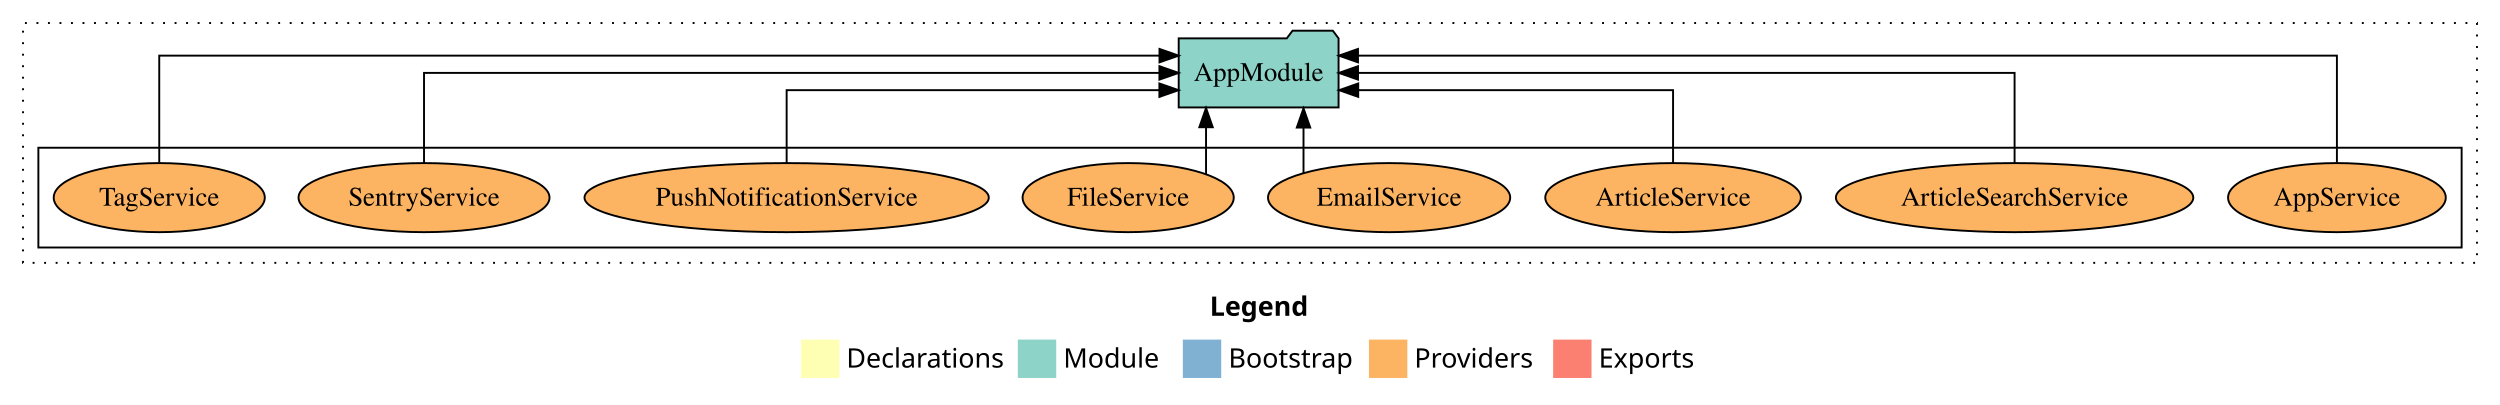
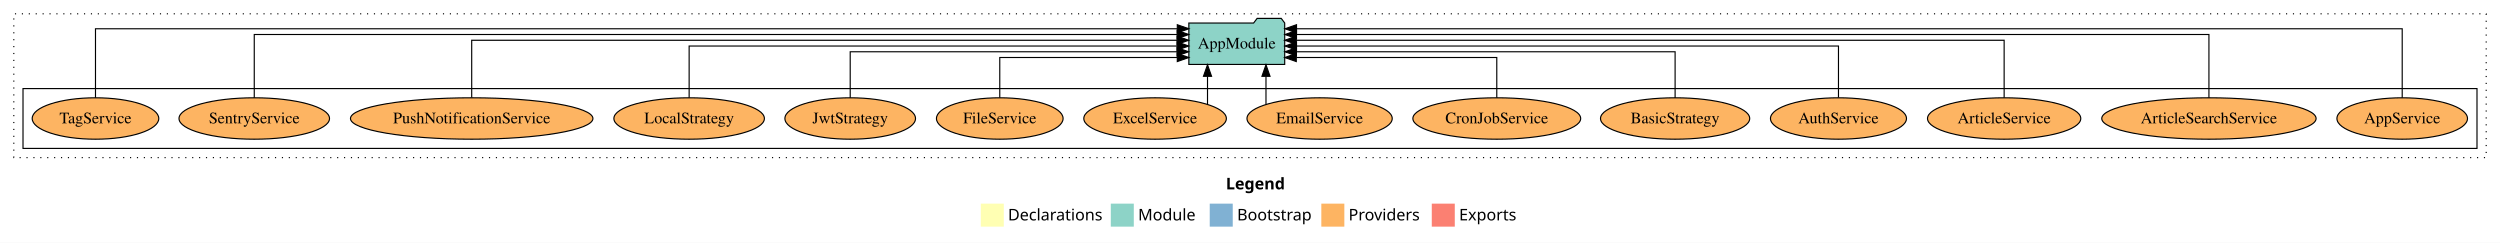
- <svg xmlns="http://www.w3.org/2000/svg" width="1303pt" height="211pt" viewBox="0.00 0.00 1303.00 211.00">
+ <svg xmlns="http://www.w3.org/2000/svg" width="2173pt" height="211pt" viewBox="0.00 0.00 2173.00 211.00">
  <g id="graph0" class="graph" transform="scale(1 1) rotate(0) translate(4 207)">
-     <polygon fill="white" stroke="transparent" points="-4,4 -4,-207 1299,-207 1299,4 -4,4" />
-     <text text-anchor="start" x="626.51" y="-42.4" font-family="Times-12" font-weight="bold" font-size="14.00">Legend</text>
-     <polygon fill="#ffffb3" stroke="transparent" points="413.5,-10 413.5,-30 433.5,-30 433.5,-10 413.5,-10" />
-     <text text-anchor="start" x="437.13" y="-15.4" font-family="Times-12" font-size="14.00">  Declarations</text>
-     <polygon fill="#8dd3c7" stroke="transparent" points="526.5,-10 526.5,-30 546.5,-30 546.5,-10 526.5,-10" />
-     <text text-anchor="start" x="550.23" y="-15.4" font-family="Times-12" font-size="14.00">  Module</text>
-     <polygon fill="#80b1d3" stroke="transparent" points="612.5,-10 612.5,-30 632.5,-30 632.5,-10 612.5,-10" />
-     <text text-anchor="start" x="636.28" y="-15.4" font-family="Times-12" font-size="14.00">  Bootstrap</text>
-     <polygon fill="#fdb462" stroke="transparent" points="709.5,-10 709.5,-30 729.5,-30 729.5,-10 709.5,-10" />
-     <text text-anchor="start" x="733.17" y="-15.4" font-family="Times-12" font-size="14.00">  Providers</text>
-     <polygon fill="#fb8072" stroke="transparent" points="805.5,-10 805.5,-30 825.5,-30 825.5,-10 805.5,-10" />
-     <text text-anchor="start" x="829.23" y="-15.4" font-family="Times-12" font-size="14.00">  Exports</text>
+     <polygon fill="white" stroke="transparent" points="-4,4 -4,-207 2169,-207 2169,4 -4,4" />
+     <text text-anchor="start" x="1061.51" y="-42.4" font-family="Times-12" font-weight="bold" font-size="14.00">Legend</text>
+     <polygon fill="#ffffb3" stroke="transparent" points="848.5,-10 848.5,-30 868.5,-30 868.5,-10 848.5,-10" />
+     <text text-anchor="start" x="872.13" y="-15.4" font-family="Times-12" font-size="14.00">  Declarations</text>
+     <polygon fill="#8dd3c7" stroke="transparent" points="961.5,-10 961.5,-30 981.5,-30 981.5,-10 961.5,-10" />
+     <text text-anchor="start" x="985.23" y="-15.4" font-family="Times-12" font-size="14.00">  Module</text>
+     <polygon fill="#80b1d3" stroke="transparent" points="1047.5,-10 1047.5,-30 1067.5,-30 1067.5,-10 1047.5,-10" />
+     <text text-anchor="start" x="1071.28" y="-15.4" font-family="Times-12" font-size="14.00">  Bootstrap</text>
+     <polygon fill="#fdb462" stroke="transparent" points="1144.5,-10 1144.5,-30 1164.5,-30 1164.5,-10 1144.5,-10" />
+     <text text-anchor="start" x="1168.17" y="-15.4" font-family="Times-12" font-size="14.00">  Providers</text>
+     <polygon fill="#fb8072" stroke="transparent" points="1240.5,-10 1240.5,-30 1260.5,-30 1260.5,-10 1240.5,-10" />
+     <text text-anchor="start" x="1264.23" y="-15.4" font-family="Times-12" font-size="14.00">  Exports</text>
    <g id="clust1" class="cluster">
-       <polygon fill="none" stroke="black" stroke-dasharray="1,5" points="8,-70 8,-195 1287,-195 1287,-70 8,-70" />
+       <polygon fill="none" stroke="black" stroke-dasharray="1,5" points="8,-70 8,-195 2157,-195 2157,-70 8,-70" />
    </g>
    <g id="clust6" class="cluster">
-       <polygon fill="none" stroke="black" points="16,-78 16,-130 1279,-130 1279,-78 16,-78" />
+       <polygon fill="none" stroke="black" points="16,-78 16,-130 2149,-130 2149,-78 16,-78" />
    </g>
    <g id="node1" class="node">
-       <ellipse fill="#fdb462" stroke="black" cx="1214" cy="-104" rx="56.74" ry="18" />
-       <text text-anchor="middle" x="1214" y="-99.8" font-family="Times,serif" font-size="14.00">AppService</text>
+       <ellipse fill="#fdb462" stroke="black" cx="2084" cy="-104" rx="56.74" ry="18" />
+       <text text-anchor="middle" x="2084" y="-99.8" font-family="Times,serif" font-size="14.00">AppService</text>
+     </g>
+     <g id="node15" class="node">
+       <polygon fill="#8dd3c7" stroke="black" points="1112.66,-187 1109.66,-191 1088.66,-191 1085.66,-187 1029.34,-187 1029.34,-151 1112.66,-151 1112.66,-187" />
+       <text text-anchor="middle" x="1071" y="-164.8" font-family="Times,serif" font-size="14.00">AppModule</text>
+     </g>
+     <g id="edge1" class="edge">
+       <path fill="none" stroke="black" d="M2084,-122.09C2084,-145.13 2084,-182 2084,-182 2084,-182 1122.92,-182 1122.92,-182" />
+       <polygon fill="black" stroke="black" points="1122.92,-178.5 1112.92,-182 1122.92,-185.5 1122.92,-178.5" />
+     </g>
+     <g id="node2" class="node">
+       <ellipse fill="#fdb462" stroke="black" cx="1916" cy="-104" rx="93.15" ry="18" />
+       <text text-anchor="middle" x="1916" y="-99.8" font-family="Times,serif" font-size="14.00">ArticleSearchService</text>
+     </g>
+     <g id="edge2" class="edge">
+       <path fill="none" stroke="black" d="M1916,-122.04C1916,-143.66 1916,-177 1916,-177 1916,-177 1122.9,-177 1122.9,-177" />
+       <polygon fill="black" stroke="black" points="1122.9,-173.5 1112.9,-177 1122.9,-180.5 1122.9,-173.5" />
+     </g>
+     <g id="node3" class="node">
+       <ellipse fill="#fdb462" stroke="black" cx="1738" cy="-104" rx="66.61" ry="18" />
+       <text text-anchor="middle" x="1738" y="-99.8" font-family="Times,serif" font-size="14.00">ArticleService</text>
+     </g>
+     <g id="edge3" class="edge">
+       <path fill="none" stroke="black" d="M1738,-122.22C1738,-142.37 1738,-172 1738,-172 1738,-172 1122.72,-172 1122.72,-172" />
+       <polygon fill="black" stroke="black" points="1122.72,-168.5 1112.72,-172 1122.72,-175.5 1122.72,-168.5" />
+     </g>
+     <g id="node4" class="node">
+       <ellipse fill="#fdb462" stroke="black" cx="1594" cy="-104" rx="59.11" ry="18" />
+       <text text-anchor="middle" x="1594" y="-99.8" font-family="Times,serif" font-size="14.00">AuthService</text>
+     </g>
+     <g id="edge4" class="edge">
+       <path fill="none" stroke="black" d="M1594,-122.22C1594,-140.83 1594,-167 1594,-167 1594,-167 1122.92,-167 1122.92,-167" />
+       <polygon fill="black" stroke="black" points="1122.92,-163.5 1112.92,-167 1122.92,-170.5 1122.92,-163.5" />
+     </g>
+     <g id="node5" class="node">
+       <ellipse fill="#fdb462" stroke="black" cx="1452" cy="-104" rx="64.84" ry="18" />
+       <text text-anchor="middle" x="1452" y="-99.8" font-family="Times,serif" font-size="14.00">BasicStrategy</text>
+     </g>
+     <g id="edge5" class="edge">
+       <path fill="none" stroke="black" d="M1452,-122.03C1452,-139.06 1452,-162 1452,-162 1452,-162 1122.86,-162 1122.86,-162" />
+       <polygon fill="black" stroke="black" points="1122.86,-158.5 1112.86,-162 1122.86,-165.5 1122.86,-158.5" />
+     </g>
+     <g id="node6" class="node">
+       <ellipse fill="#fdb462" stroke="black" cx="1297" cy="-104" rx="72.93" ry="18" />
+       <text text-anchor="middle" x="1297" y="-99.8" font-family="Times,serif" font-size="14.00">CronJobService</text>
+     </g>
+     <g id="edge6" class="edge">
+       <path fill="none" stroke="black" d="M1297,-122.24C1297,-137.57 1297,-157 1297,-157 1297,-157 1122.72,-157 1122.72,-157" />
+       <polygon fill="black" stroke="black" points="1122.72,-153.5 1112.72,-157 1122.72,-160.5 1122.72,-153.5" />
+     </g>
+     <g id="node7" class="node">
+       <ellipse fill="#fdb462" stroke="black" cx="1143" cy="-104" rx="63.12" ry="18" />
+       <text text-anchor="middle" x="1143" y="-99.8" font-family="Times,serif" font-size="14.00">EmailService</text>
+     </g>
+     <g id="edge7" class="edge">
+       <path fill="none" stroke="black" d="M1096.39,-116.23C1096.39,-116.23 1096.39,-140.68 1096.39,-140.68" />
+       <polygon fill="black" stroke="black" points="1092.89,-140.68 1096.39,-150.68 1099.89,-140.68 1092.89,-140.68" />
+     </g>
+     <g id="node8" class="node">
+       <ellipse fill="#fdb462" stroke="black" cx="1000" cy="-104" rx="61.95" ry="18" />
+       <text text-anchor="middle" x="1000" y="-99.8" font-family="Times,serif" font-size="14.00">ExcelService</text>
+     </g>
+     <g id="edge8" class="edge">
+       <path fill="none" stroke="black" d="M1045.57,-116.23C1045.57,-116.23 1045.57,-140.68 1045.57,-140.68" />
+       <polygon fill="black" stroke="black" points="1042.07,-140.68 1045.57,-150.68 1049.07,-140.68 1042.07,-140.68" />
    </g>
    <g id="node9" class="node">
-       <polygon fill="#8dd3c7" stroke="black" points="693.66,-187 690.66,-191 669.66,-191 666.66,-187 610.34,-187 610.34,-151 693.66,-151 693.66,-187" />
-       <text text-anchor="middle" x="652" y="-164.8" font-family="Times,serif" font-size="14.00">AppModule</text>
+       <ellipse fill="#fdb462" stroke="black" cx="865" cy="-104" rx="55.03" ry="18" />
+       <text text-anchor="middle" x="865" y="-99.8" font-family="Times,serif" font-size="14.00">FileService</text>
    </g>
-     <g id="edge1" class="edge">
-       <path fill="none" stroke="black" d="M1214,-122.29C1214,-144.21 1214,-178 1214,-178 1214,-178 703.78,-178 703.78,-178" />
-       <polygon fill="black" stroke="black" points="703.78,-174.5 693.78,-178 703.78,-181.5 703.78,-174.5" />
+     <g id="edge9" class="edge">
+       <path fill="none" stroke="black" d="M865,-122.24C865,-137.57 865,-157 865,-157 865,-157 1019.31,-157 1019.31,-157" />
+       <polygon fill="black" stroke="black" points="1019.31,-160.5 1029.31,-157 1019.31,-153.5 1019.31,-160.5" />
    </g>
-     <g id="node2" class="node">
-       <ellipse fill="#fdb462" stroke="black" cx="1046" cy="-104" rx="93.15" ry="18" />
-       <text text-anchor="middle" x="1046" y="-99.8" font-family="Times,serif" font-size="14.00">ArticleSearchService</text>
+     <g id="node10" class="node">
+       <ellipse fill="#fdb462" stroke="black" cx="735" cy="-104" rx="56.76" ry="18" />
+       <text text-anchor="middle" x="735" y="-99.8" font-family="Times,serif" font-size="14.00">JwtStrategy</text>
    </g>
-     <g id="edge2" class="edge">
-       <path fill="none" stroke="black" d="M1046,-122.11C1046,-141.34 1046,-169 1046,-169 1046,-169 703.79,-169 703.79,-169" />
-       <polygon fill="black" stroke="black" points="703.79,-165.5 693.79,-169 703.79,-172.5 703.79,-165.5" />
+     <g id="edge10" class="edge">
+       <path fill="none" stroke="black" d="M735,-122.03C735,-139.06 735,-162 735,-162 735,-162 1019.12,-162 1019.12,-162" />
+       <polygon fill="black" stroke="black" points="1019.12,-165.5 1029.12,-162 1019.12,-158.5 1019.12,-165.5" />
    </g>
-     <g id="node3" class="node">
-       <ellipse fill="#fdb462" stroke="black" cx="868" cy="-104" rx="66.61" ry="18" />
-       <text text-anchor="middle" x="868" y="-99.8" font-family="Times,serif" font-size="14.00">ArticleService</text>
+     <g id="node11" class="node">
+       <ellipse fill="#fdb462" stroke="black" cx="595" cy="-104" rx="65.41" ry="18" />
+       <text text-anchor="middle" x="595" y="-99.8" font-family="Times,serif" font-size="14.00">LocalStrategy</text>
    </g>
-     <g id="edge3" class="edge">
-       <path fill="none" stroke="black" d="M868,-122.03C868,-138.4 868,-160 868,-160 868,-160 703.9,-160 703.9,-160" />
-       <polygon fill="black" stroke="black" points="703.9,-156.5 693.9,-160 703.9,-163.5 703.9,-156.5" />
+     <g id="edge11" class="edge">
+       <path fill="none" stroke="black" d="M595,-122.22C595,-140.83 595,-167 595,-167 595,-167 1019.18,-167 1019.18,-167" />
+       <polygon fill="black" stroke="black" points="1019.18,-170.5 1029.18,-167 1019.18,-163.5 1019.18,-170.5" />
    </g>
-     <g id="node4" class="node">
-       <ellipse fill="#fdb462" stroke="black" cx="720" cy="-104" rx="63.12" ry="18" />
-       <text text-anchor="middle" x="720" y="-99.8" font-family="Times,serif" font-size="14.00">EmailService</text>
-     </g>
-     <g id="edge4" class="edge">
-       <path fill="none" stroke="black" d="M675.39,-116.84C675.39,-116.84 675.39,-140.52 675.39,-140.52" />
-       <polygon fill="black" stroke="black" points="671.89,-140.52 675.39,-150.52 678.89,-140.52 671.89,-140.52" />
-     </g>
-     <g id="node5" class="node">
-       <ellipse fill="#fdb462" stroke="black" cx="584" cy="-104" rx="55.03" ry="18" />
-       <text text-anchor="middle" x="584" y="-99.8" font-family="Times,serif" font-size="14.00">FileService</text>
-     </g>
-     <g id="edge5" class="edge">
-       <path fill="none" stroke="black" d="M624.59,-116.23C624.59,-116.23 624.59,-140.68 624.59,-140.68" />
-       <polygon fill="black" stroke="black" points="621.09,-140.68 624.59,-150.68 628.09,-140.68 621.09,-140.68" />
-     </g>
-     <g id="node6" class="node">
+     <g id="node12" class="node">
      <ellipse fill="#fdb462" stroke="black" cx="406" cy="-104" rx="105.37" ry="18" />
      <text text-anchor="middle" x="406" y="-99.8" font-family="Times,serif" font-size="14.00">PushNotificationService</text>
    </g>
-     <g id="edge6" class="edge">
-       <path fill="none" stroke="black" d="M406,-122.03C406,-138.4 406,-160 406,-160 406,-160 600.27,-160 600.27,-160" />
-       <polygon fill="black" stroke="black" points="600.27,-163.5 610.27,-160 600.27,-156.5 600.27,-163.5" />
+     <g id="edge12" class="edge">
+       <path fill="none" stroke="black" d="M406,-122.22C406,-142.37 406,-172 406,-172 406,-172 1019.15,-172 1019.15,-172" />
+       <polygon fill="black" stroke="black" points="1019.15,-175.5 1029.15,-172 1019.15,-168.5 1019.15,-175.5" />
    </g>
-     <g id="node7" class="node">
+     <g id="node13" class="node">
      <ellipse fill="#fdb462" stroke="black" cx="217" cy="-104" rx="65.41" ry="18" />
      <text text-anchor="middle" x="217" y="-99.8" font-family="Times,serif" font-size="14.00">SentryService</text>
    </g>
-     <g id="edge7" class="edge">
-       <path fill="none" stroke="black" d="M217,-122.11C217,-141.34 217,-169 217,-169 217,-169 600.29,-169 600.29,-169" />
-       <polygon fill="black" stroke="black" points="600.29,-172.5 610.29,-169 600.29,-165.5 600.29,-172.5" />
+     <g id="edge13" class="edge">
+       <path fill="none" stroke="black" d="M217,-122.04C217,-143.66 217,-177 217,-177 217,-177 1019.23,-177 1019.23,-177" />
+       <polygon fill="black" stroke="black" points="1019.23,-180.5 1029.23,-177 1019.23,-173.5 1019.23,-180.5" />
    </g>
-     <g id="node8" class="node">
+     <g id="node14" class="node">
      <ellipse fill="#fdb462" stroke="black" cx="79" cy="-104" rx="55.01" ry="18" />
      <text text-anchor="middle" x="79" y="-99.8" font-family="Times,serif" font-size="14.00">TagService</text>
    </g>
-     <g id="edge8" class="edge">
-       <path fill="none" stroke="black" d="M79,-122.29C79,-144.21 79,-178 79,-178 79,-178 600.33,-178 600.33,-178" />
-       <polygon fill="black" stroke="black" points="600.33,-181.5 610.33,-178 600.33,-174.5 600.33,-181.5" />
+     <g id="edge14" class="edge">
+       <path fill="none" stroke="black" d="M79,-122.09C79,-145.13 79,-182 79,-182 79,-182 1019.32,-182 1019.32,-182" />
+       <polygon fill="black" stroke="black" points="1019.32,-185.5 1029.32,-182 1019.32,-178.5 1019.32,-185.5" />
    </g>
  </g>
</svg>
